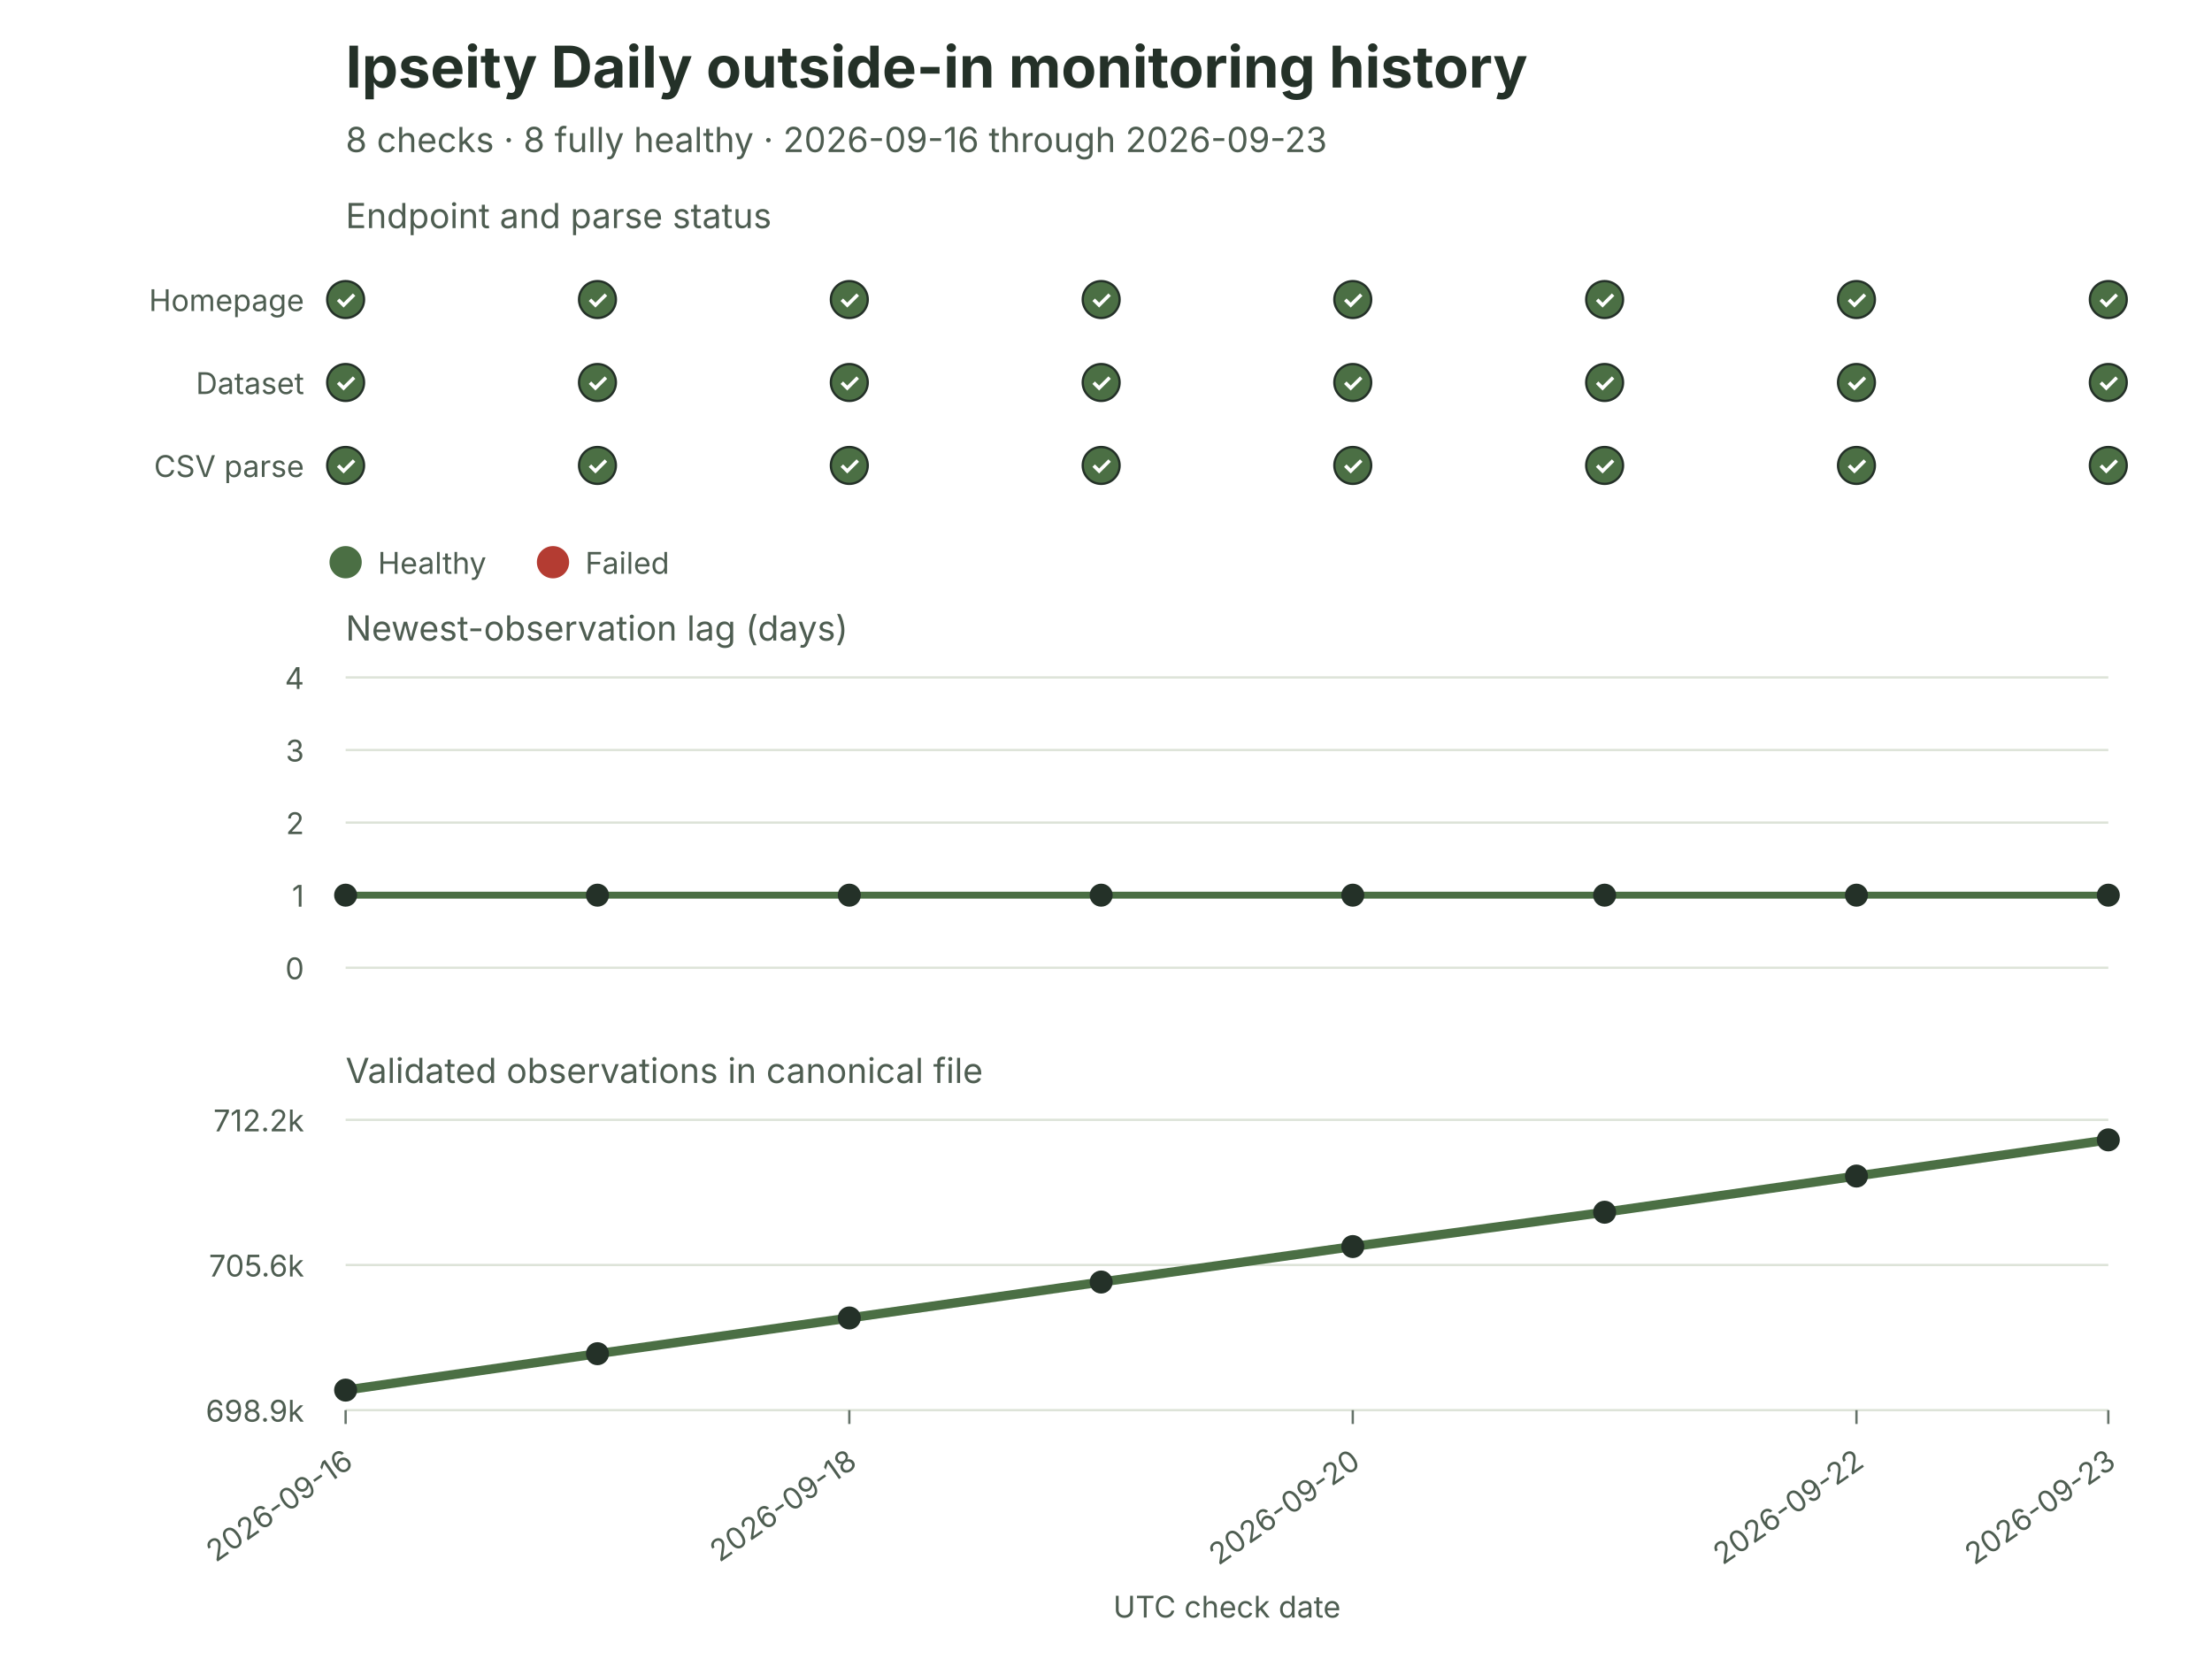
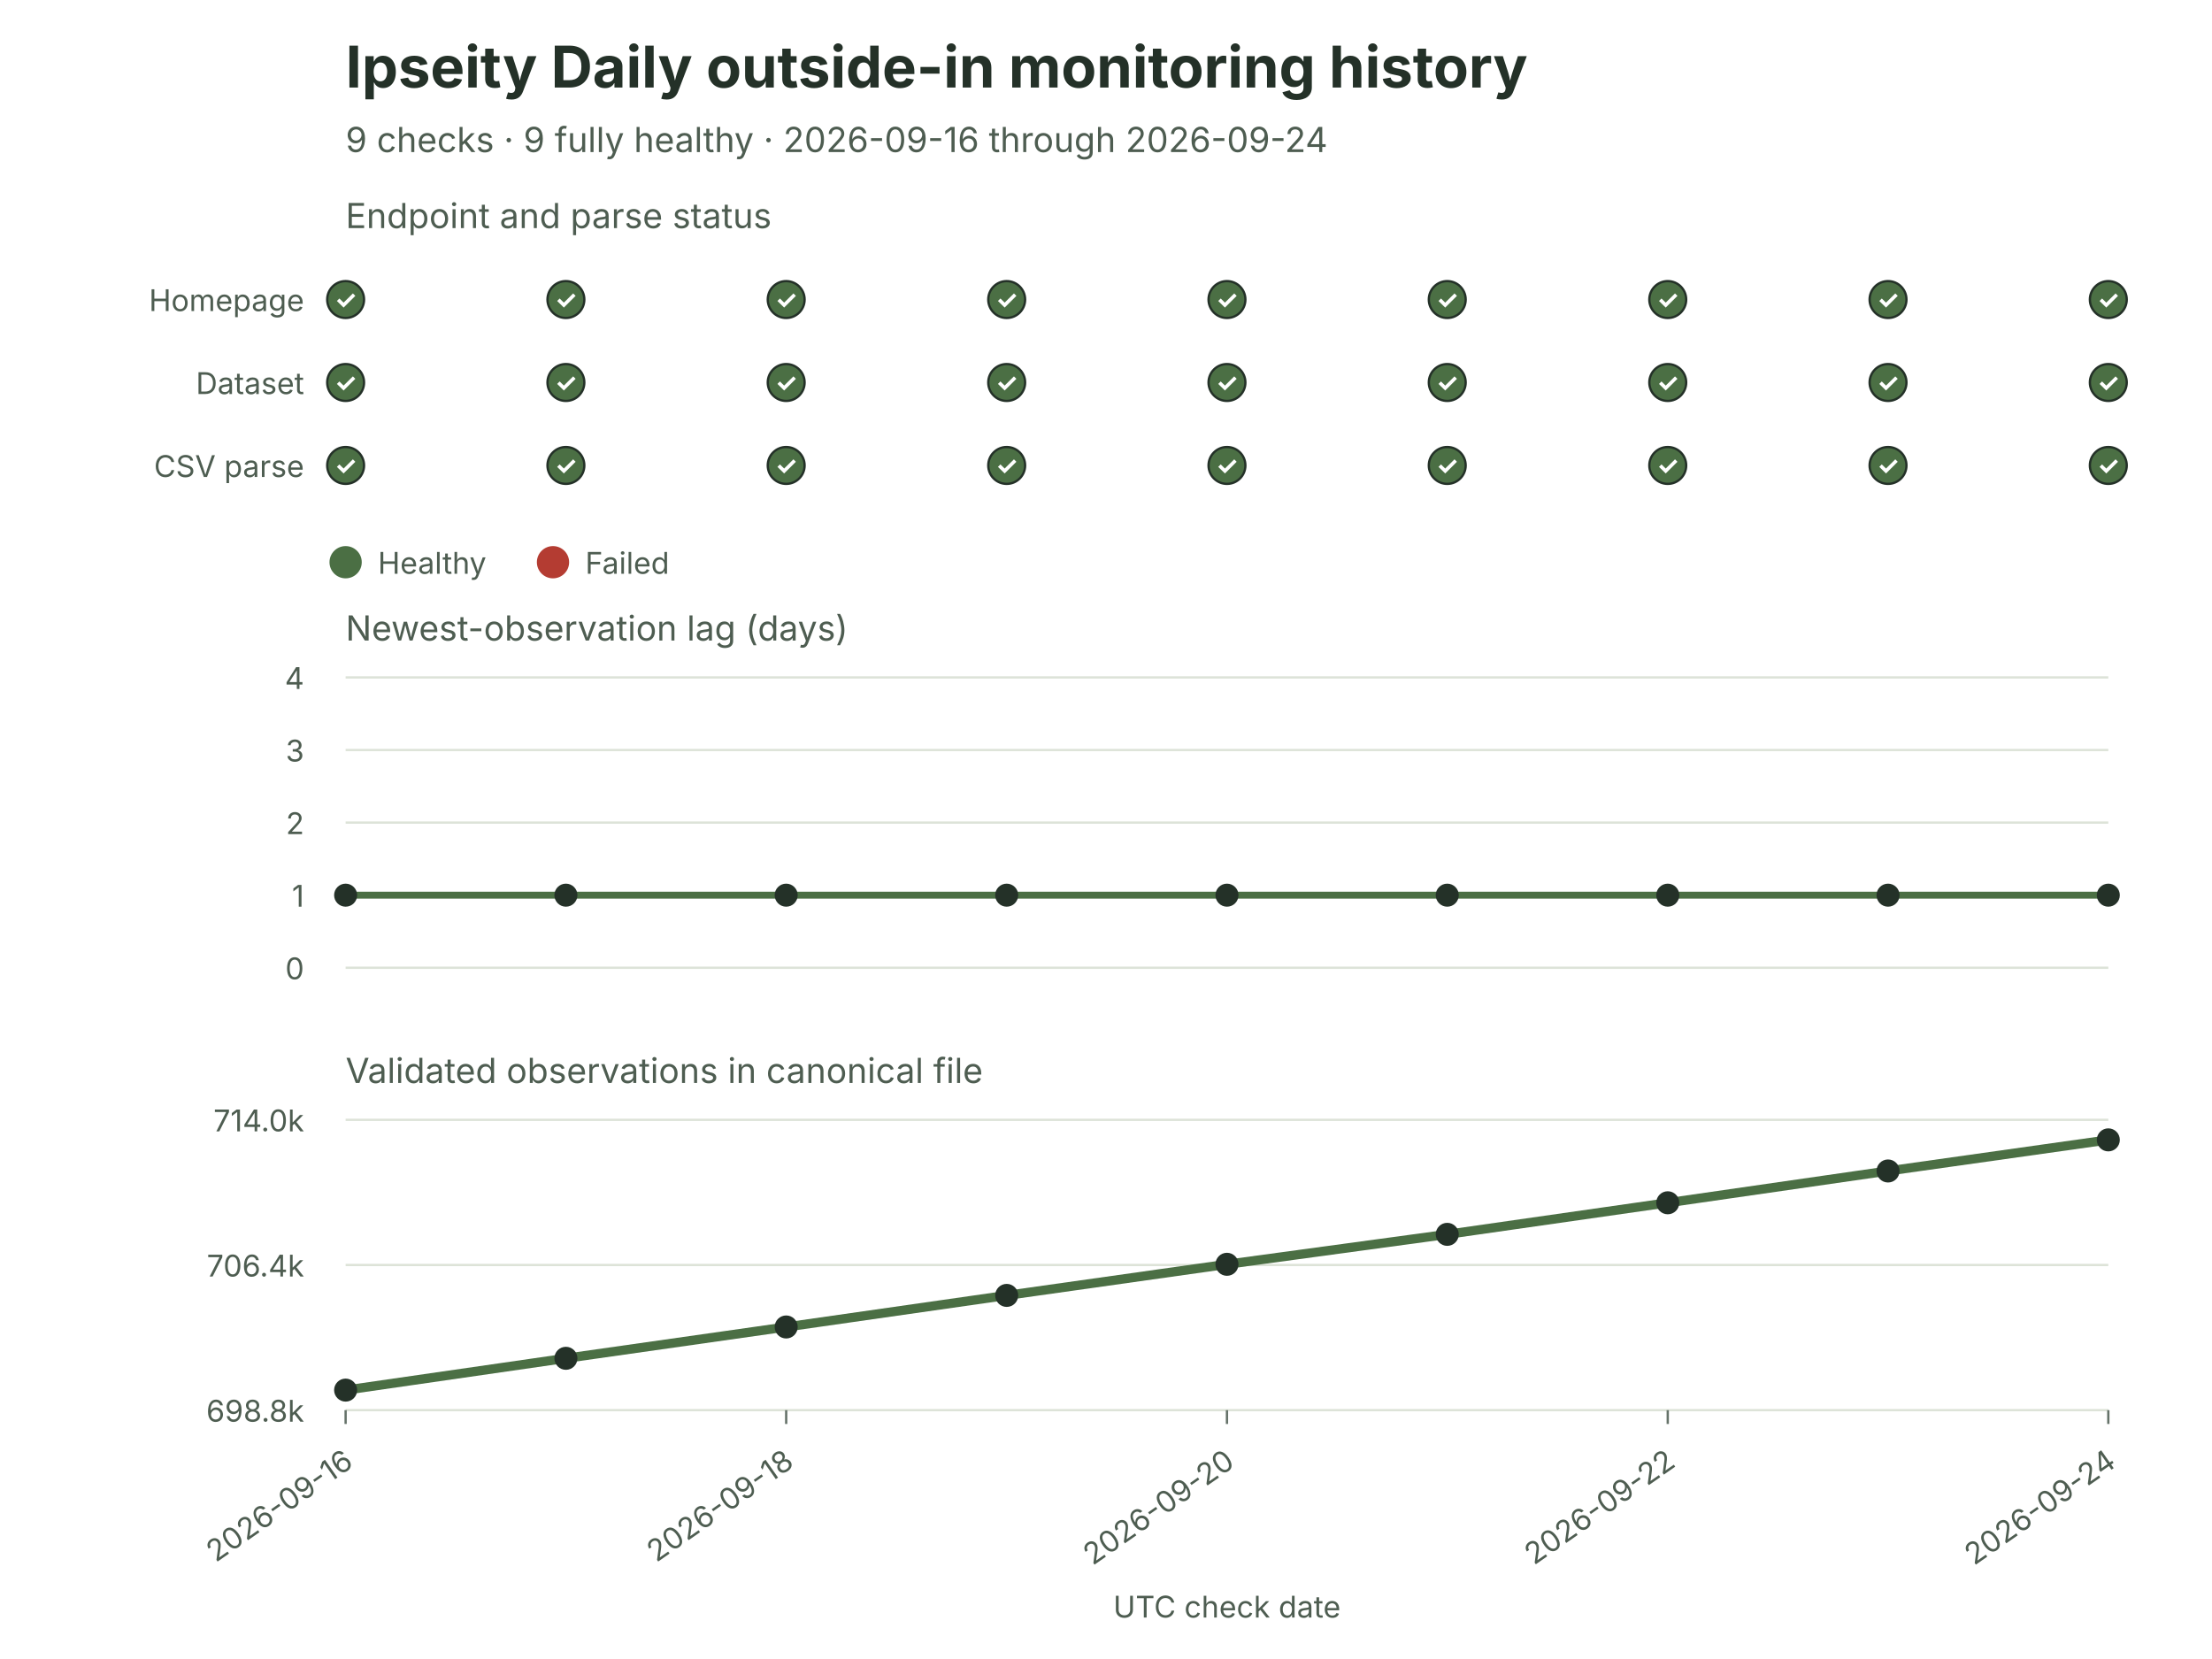
<svg xmlns="http://www.w3.org/2000/svg" width="960" height="720" viewBox="0 0 960 720" role="img" aria-labelledby="title desc">
  <rect width="960" height="720" fill="#ffffff" />
  <style>
    text { font-family: system-ui, -apple-system, sans-serif; fill: #243128; }
    .title { font-size: 25px; font-weight: 700; }
    .subtitle { font-size: 15px; fill: #4e5d51; }
    .axis { stroke: #66736a; stroke-width: 1; }
    .grid { stroke: #dde3d8; stroke-width: 1; }
    .tick { font-size: 13px; fill: #4e5d51; }
  </style>
  <text class="title" x="150" y="38">Ipseity Daily outside-in monitoring history</text>
-   <text class="subtitle" x="150" y="66">8 checks · 8 fully healthy · 2026-09-16 through 2026-09-23</text>
+   <text class="subtitle" x="150" y="66">9 checks · 9 fully healthy · 2026-09-16 through 2026-09-24</text>
  <text class="subtitle" x="150" y="99">Endpoint and parse status</text>
  <text class="tick" text-anchor="end" x="132" y="135">Homepage</text>
  <text class="tick" text-anchor="end" x="132" y="171">Dataset</text>
  <text class="tick" text-anchor="end" x="132" y="207">CSV parse</text>
  <circle cx="150.0" cy="130" r="8" fill="#4B6F44" stroke="#243128" stroke-width="1" />
  <text x="150.0" y="134" text-anchor="middle" font-size="11" font-weight="700" style="fill:#ffffff">✓</text>
  <circle cx="150.0" cy="166" r="8" fill="#4B6F44" stroke="#243128" stroke-width="1" />
  <text x="150.0" y="170" text-anchor="middle" font-size="11" font-weight="700" style="fill:#ffffff">✓</text>
  <circle cx="150.0" cy="202" r="8" fill="#4B6F44" stroke="#243128" stroke-width="1" />
  <text x="150.0" y="206" text-anchor="middle" font-size="11" font-weight="700" style="fill:#ffffff">✓</text>
-   <circle cx="259.3" cy="130" r="8" fill="#4B6F44" stroke="#243128" stroke-width="1" />
-   <text x="259.3" y="134" text-anchor="middle" font-size="11" font-weight="700" style="fill:#ffffff">✓</text>
-   <circle cx="259.3" cy="166" r="8" fill="#4B6F44" stroke="#243128" stroke-width="1" />
-   <text x="259.3" y="170" text-anchor="middle" font-size="11" font-weight="700" style="fill:#ffffff">✓</text>
-   <circle cx="259.3" cy="202" r="8" fill="#4B6F44" stroke="#243128" stroke-width="1" />
-   <text x="259.3" y="206" text-anchor="middle" font-size="11" font-weight="700" style="fill:#ffffff">✓</text>
-   <circle cx="368.6" cy="130" r="8" fill="#4B6F44" stroke="#243128" stroke-width="1" />
-   <text x="368.6" y="134" text-anchor="middle" font-size="11" font-weight="700" style="fill:#ffffff">✓</text>
-   <circle cx="368.6" cy="166" r="8" fill="#4B6F44" stroke="#243128" stroke-width="1" />
-   <text x="368.6" y="170" text-anchor="middle" font-size="11" font-weight="700" style="fill:#ffffff">✓</text>
-   <circle cx="368.6" cy="202" r="8" fill="#4B6F44" stroke="#243128" stroke-width="1" />
-   <text x="368.6" y="206" text-anchor="middle" font-size="11" font-weight="700" style="fill:#ffffff">✓</text>
-   <circle cx="477.9" cy="130" r="8" fill="#4B6F44" stroke="#243128" stroke-width="1" />
-   <text x="477.9" y="134" text-anchor="middle" font-size="11" font-weight="700" style="fill:#ffffff">✓</text>
-   <circle cx="477.9" cy="166" r="8" fill="#4B6F44" stroke="#243128" stroke-width="1" />
-   <text x="477.9" y="170" text-anchor="middle" font-size="11" font-weight="700" style="fill:#ffffff">✓</text>
-   <circle cx="477.9" cy="202" r="8" fill="#4B6F44" stroke="#243128" stroke-width="1" />
-   <text x="477.9" y="206" text-anchor="middle" font-size="11" font-weight="700" style="fill:#ffffff">✓</text>
-   <circle cx="587.1" cy="130" r="8" fill="#4B6F44" stroke="#243128" stroke-width="1" />
-   <text x="587.1" y="134" text-anchor="middle" font-size="11" font-weight="700" style="fill:#ffffff">✓</text>
-   <circle cx="587.1" cy="166" r="8" fill="#4B6F44" stroke="#243128" stroke-width="1" />
-   <text x="587.1" y="170" text-anchor="middle" font-size="11" font-weight="700" style="fill:#ffffff">✓</text>
-   <circle cx="587.1" cy="202" r="8" fill="#4B6F44" stroke="#243128" stroke-width="1" />
-   <text x="587.1" y="206" text-anchor="middle" font-size="11" font-weight="700" style="fill:#ffffff">✓</text>
-   <circle cx="696.4" cy="130" r="8" fill="#4B6F44" stroke="#243128" stroke-width="1" />
-   <text x="696.4" y="134" text-anchor="middle" font-size="11" font-weight="700" style="fill:#ffffff">✓</text>
-   <circle cx="696.4" cy="166" r="8" fill="#4B6F44" stroke="#243128" stroke-width="1" />
-   <text x="696.4" y="170" text-anchor="middle" font-size="11" font-weight="700" style="fill:#ffffff">✓</text>
-   <circle cx="696.4" cy="202" r="8" fill="#4B6F44" stroke="#243128" stroke-width="1" />
-   <text x="696.4" y="206" text-anchor="middle" font-size="11" font-weight="700" style="fill:#ffffff">✓</text>
-   <circle cx="805.7" cy="130" r="8" fill="#4B6F44" stroke="#243128" stroke-width="1" />
-   <text x="805.7" y="134" text-anchor="middle" font-size="11" font-weight="700" style="fill:#ffffff">✓</text>
-   <circle cx="805.7" cy="166" r="8" fill="#4B6F44" stroke="#243128" stroke-width="1" />
-   <text x="805.7" y="170" text-anchor="middle" font-size="11" font-weight="700" style="fill:#ffffff">✓</text>
-   <circle cx="805.7" cy="202" r="8" fill="#4B6F44" stroke="#243128" stroke-width="1" />
-   <text x="805.7" y="206" text-anchor="middle" font-size="11" font-weight="700" style="fill:#ffffff">✓</text>
+   <circle cx="245.6" cy="130" r="8" fill="#4B6F44" stroke="#243128" stroke-width="1" />
+   <text x="245.6" y="134" text-anchor="middle" font-size="11" font-weight="700" style="fill:#ffffff">✓</text>
+   <circle cx="245.6" cy="166" r="8" fill="#4B6F44" stroke="#243128" stroke-width="1" />
+   <text x="245.6" y="170" text-anchor="middle" font-size="11" font-weight="700" style="fill:#ffffff">✓</text>
+   <circle cx="245.6" cy="202" r="8" fill="#4B6F44" stroke="#243128" stroke-width="1" />
+   <text x="245.6" y="206" text-anchor="middle" font-size="11" font-weight="700" style="fill:#ffffff">✓</text>
+   <circle cx="341.2" cy="130" r="8" fill="#4B6F44" stroke="#243128" stroke-width="1" />
+   <text x="341.2" y="134" text-anchor="middle" font-size="11" font-weight="700" style="fill:#ffffff">✓</text>
+   <circle cx="341.2" cy="166" r="8" fill="#4B6F44" stroke="#243128" stroke-width="1" />
+   <text x="341.2" y="170" text-anchor="middle" font-size="11" font-weight="700" style="fill:#ffffff">✓</text>
+   <circle cx="341.2" cy="202" r="8" fill="#4B6F44" stroke="#243128" stroke-width="1" />
+   <text x="341.2" y="206" text-anchor="middle" font-size="11" font-weight="700" style="fill:#ffffff">✓</text>
+   <circle cx="436.9" cy="130" r="8" fill="#4B6F44" stroke="#243128" stroke-width="1" />
+   <text x="436.9" y="134" text-anchor="middle" font-size="11" font-weight="700" style="fill:#ffffff">✓</text>
+   <circle cx="436.9" cy="166" r="8" fill="#4B6F44" stroke="#243128" stroke-width="1" />
+   <text x="436.9" y="170" text-anchor="middle" font-size="11" font-weight="700" style="fill:#ffffff">✓</text>
+   <circle cx="436.9" cy="202" r="8" fill="#4B6F44" stroke="#243128" stroke-width="1" />
+   <text x="436.9" y="206" text-anchor="middle" font-size="11" font-weight="700" style="fill:#ffffff">✓</text>
+   <circle cx="532.5" cy="130" r="8" fill="#4B6F44" stroke="#243128" stroke-width="1" />
+   <text x="532.5" y="134" text-anchor="middle" font-size="11" font-weight="700" style="fill:#ffffff">✓</text>
+   <circle cx="532.5" cy="166" r="8" fill="#4B6F44" stroke="#243128" stroke-width="1" />
+   <text x="532.5" y="170" text-anchor="middle" font-size="11" font-weight="700" style="fill:#ffffff">✓</text>
+   <circle cx="532.5" cy="202" r="8" fill="#4B6F44" stroke="#243128" stroke-width="1" />
+   <text x="532.5" y="206" text-anchor="middle" font-size="11" font-weight="700" style="fill:#ffffff">✓</text>
+   <circle cx="628.1" cy="130" r="8" fill="#4B6F44" stroke="#243128" stroke-width="1" />
+   <text x="628.1" y="134" text-anchor="middle" font-size="11" font-weight="700" style="fill:#ffffff">✓</text>
+   <circle cx="628.1" cy="166" r="8" fill="#4B6F44" stroke="#243128" stroke-width="1" />
+   <text x="628.1" y="170" text-anchor="middle" font-size="11" font-weight="700" style="fill:#ffffff">✓</text>
+   <circle cx="628.1" cy="202" r="8" fill="#4B6F44" stroke="#243128" stroke-width="1" />
+   <text x="628.1" y="206" text-anchor="middle" font-size="11" font-weight="700" style="fill:#ffffff">✓</text>
+   <circle cx="723.8" cy="130" r="8" fill="#4B6F44" stroke="#243128" stroke-width="1" />
+   <text x="723.8" y="134" text-anchor="middle" font-size="11" font-weight="700" style="fill:#ffffff">✓</text>
+   <circle cx="723.8" cy="166" r="8" fill="#4B6F44" stroke="#243128" stroke-width="1" />
+   <text x="723.8" y="170" text-anchor="middle" font-size="11" font-weight="700" style="fill:#ffffff">✓</text>
+   <circle cx="723.8" cy="202" r="8" fill="#4B6F44" stroke="#243128" stroke-width="1" />
+   <text x="723.8" y="206" text-anchor="middle" font-size="11" font-weight="700" style="fill:#ffffff">✓</text>
+   <circle cx="819.4" cy="130" r="8" fill="#4B6F44" stroke="#243128" stroke-width="1" />
+   <text x="819.4" y="134" text-anchor="middle" font-size="11" font-weight="700" style="fill:#ffffff">✓</text>
+   <circle cx="819.4" cy="166" r="8" fill="#4B6F44" stroke="#243128" stroke-width="1" />
+   <text x="819.4" y="170" text-anchor="middle" font-size="11" font-weight="700" style="fill:#ffffff">✓</text>
+   <circle cx="819.4" cy="202" r="8" fill="#4B6F44" stroke="#243128" stroke-width="1" />
+   <text x="819.4" y="206" text-anchor="middle" font-size="11" font-weight="700" style="fill:#ffffff">✓</text>
  <circle cx="915.0" cy="130" r="8" fill="#4B6F44" stroke="#243128" stroke-width="1" />
  <text x="915.0" y="134" text-anchor="middle" font-size="11" font-weight="700" style="fill:#ffffff">✓</text>
  <circle cx="915.0" cy="166" r="8" fill="#4B6F44" stroke="#243128" stroke-width="1" />
  <text x="915.0" y="170" text-anchor="middle" font-size="11" font-weight="700" style="fill:#ffffff">✓</text>
  <circle cx="915.0" cy="202" r="8" fill="#4B6F44" stroke="#243128" stroke-width="1" />
  <text x="915.0" y="206" text-anchor="middle" font-size="11" font-weight="700" style="fill:#ffffff">✓</text>
  <circle cx="150" cy="244" r="7" fill="#4B6F44" />
  <text class="tick" x="164" y="249">Healthy</text>
  <circle cx="240" cy="244" r="7" fill="#b43c32" />
  <text class="tick" x="254" y="249">Failed</text>
  <text class="subtitle" x="150" y="278">Newest-observation lag (days)</text>
  <line class="grid" x1="150" y1="420.0" x2="915" y2="420.0" />
  <text class="tick" text-anchor="end" x="132" y="425.0">0</text>
  <line class="grid" x1="150" y1="388.5" x2="915" y2="388.5" />
  <text class="tick" text-anchor="end" x="132" y="393.5">1</text>
  <line class="grid" x1="150" y1="357.0" x2="915" y2="357.0" />
  <text class="tick" text-anchor="end" x="132" y="362.0">2</text>
  <line class="grid" x1="150" y1="325.5" x2="915" y2="325.5" />
  <text class="tick" text-anchor="end" x="132" y="330.5">3</text>
  <line class="grid" x1="150" y1="294.0" x2="915" y2="294.0" />
  <text class="tick" text-anchor="end" x="132" y="299.0">4</text>
-   <polyline points="150.0,388.5 259.3,388.5 368.6,388.5 477.9,388.5 587.1,388.5 696.4,388.5 805.7,388.5 915.0,388.5" fill="none" stroke="#4B6F44" stroke-width="3" />
+   <polyline points="150.0,388.5 245.6,388.5 341.2,388.5 436.9,388.5 532.5,388.5 628.1,388.5 723.8,388.5 819.4,388.5 915.0,388.5" fill="none" stroke="#4B6F44" stroke-width="3" />
  <circle cx="150.0" cy="388.5" r="5" fill="#243128" />
-   <circle cx="259.3" cy="388.5" r="5" fill="#243128" />
-   <circle cx="368.6" cy="388.5" r="5" fill="#243128" />
-   <circle cx="477.9" cy="388.5" r="5" fill="#243128" />
-   <circle cx="587.1" cy="388.5" r="5" fill="#243128" />
-   <circle cx="696.4" cy="388.5" r="5" fill="#243128" />
-   <circle cx="805.7" cy="388.5" r="5" fill="#243128" />
+   <circle cx="245.6" cy="388.5" r="5" fill="#243128" />
+   <circle cx="341.2" cy="388.5" r="5" fill="#243128" />
+   <circle cx="436.9" cy="388.5" r="5" fill="#243128" />
+   <circle cx="532.5" cy="388.5" r="5" fill="#243128" />
+   <circle cx="628.1" cy="388.5" r="5" fill="#243128" />
+   <circle cx="723.8" cy="388.5" r="5" fill="#243128" />
+   <circle cx="819.4" cy="388.5" r="5" fill="#243128" />
  <circle cx="915.0" cy="388.5" r="5" fill="#243128" />
  <text class="subtitle" x="150" y="470">Validated observations in canonical file</text>
  <line class="grid" x1="150" y1="612.0" x2="915" y2="612.0" />
-   <text class="tick" text-anchor="end" x="132" y="617.0">698.9k</text>
+   <text class="tick" text-anchor="end" x="132" y="617.0">698.8k</text>
  <line class="grid" x1="150" y1="549.0" x2="915" y2="549.0" />
-   <text class="tick" text-anchor="end" x="132" y="554.0">705.6k</text>
+   <text class="tick" text-anchor="end" x="132" y="554.0">706.4k</text>
  <line class="grid" x1="150" y1="486.0" x2="915" y2="486.0" />
-   <text class="tick" text-anchor="end" x="132" y="491.0">712.2k</text>
-   <polyline points="150.0,603.3 259.3,587.5 368.6,572.0 477.9,556.4 587.1,541.0 696.4,526.1 805.7,510.4 915.0,494.7" fill="none" stroke="#4B6F44" stroke-width="4" />
+   <text class="tick" text-anchor="end" x="132" y="491.0">714.0k</text>
+   <polyline points="150.0,603.3 245.6,589.5 341.2,575.9 436.9,562.2 532.5,548.7 628.1,535.7 723.8,522.0 819.4,508.2 915.0,494.7" fill="none" stroke="#4B6F44" stroke-width="4" />
  <circle cx="150.0" cy="603.3" r="5" fill="#243128" />
-   <circle cx="259.3" cy="587.5" r="5" fill="#243128" />
-   <circle cx="368.6" cy="572.0" r="5" fill="#243128" />
-   <circle cx="477.9" cy="556.4" r="5" fill="#243128" />
-   <circle cx="587.1" cy="541.0" r="5" fill="#243128" />
-   <circle cx="696.4" cy="526.1" r="5" fill="#243128" />
-   <circle cx="805.7" cy="510.4" r="5" fill="#243128" />
+   <circle cx="245.6" cy="589.5" r="5" fill="#243128" />
+   <circle cx="341.2" cy="575.9" r="5" fill="#243128" />
+   <circle cx="436.9" cy="562.2" r="5" fill="#243128" />
+   <circle cx="532.5" cy="548.7" r="5" fill="#243128" />
+   <circle cx="628.1" cy="535.7" r="5" fill="#243128" />
+   <circle cx="723.8" cy="522.0" r="5" fill="#243128" />
+   <circle cx="819.4" cy="508.2" r="5" fill="#243128" />
  <circle cx="915.0" cy="494.7" r="5" fill="#243128" />
  <line class="axis" x1="150.0" y1="612" x2="150.0" y2="618" />
  <text class="tick" text-anchor="end" transform="translate(154.0 636) rotate(-35)">2026-09-16</text>
-   <line class="axis" x1="368.6" y1="612" x2="368.6" y2="618" />
-   <text class="tick" text-anchor="end" transform="translate(372.6 636) rotate(-35)">2026-09-18</text>
-   <line class="axis" x1="587.1" y1="612" x2="587.1" y2="618" />
-   <text class="tick" text-anchor="end" transform="translate(591.1 636) rotate(-35)">2026-09-20</text>
-   <line class="axis" x1="805.7" y1="612" x2="805.7" y2="618" />
-   <text class="tick" text-anchor="end" transform="translate(809.7 636) rotate(-35)">2026-09-22</text>
+   <line class="axis" x1="341.2" y1="612" x2="341.2" y2="618" />
+   <text class="tick" text-anchor="end" transform="translate(345.2 636) rotate(-35)">2026-09-18</text>
+   <line class="axis" x1="532.5" y1="612" x2="532.5" y2="618" />
+   <text class="tick" text-anchor="end" transform="translate(536.5 636) rotate(-35)">2026-09-20</text>
+   <line class="axis" x1="723.8" y1="612" x2="723.8" y2="618" />
+   <text class="tick" text-anchor="end" transform="translate(727.8 636) rotate(-35)">2026-09-22</text>
  <line class="axis" x1="915.0" y1="612" x2="915.0" y2="618" />
-   <text class="tick" text-anchor="end" transform="translate(919.0 636) rotate(-35)">2026-09-23</text>
+   <text class="tick" text-anchor="end" transform="translate(919.0 636) rotate(-35)">2026-09-24</text>
  <text class="tick" text-anchor="middle" x="532.5" y="702">UTC check date</text>
</svg>
